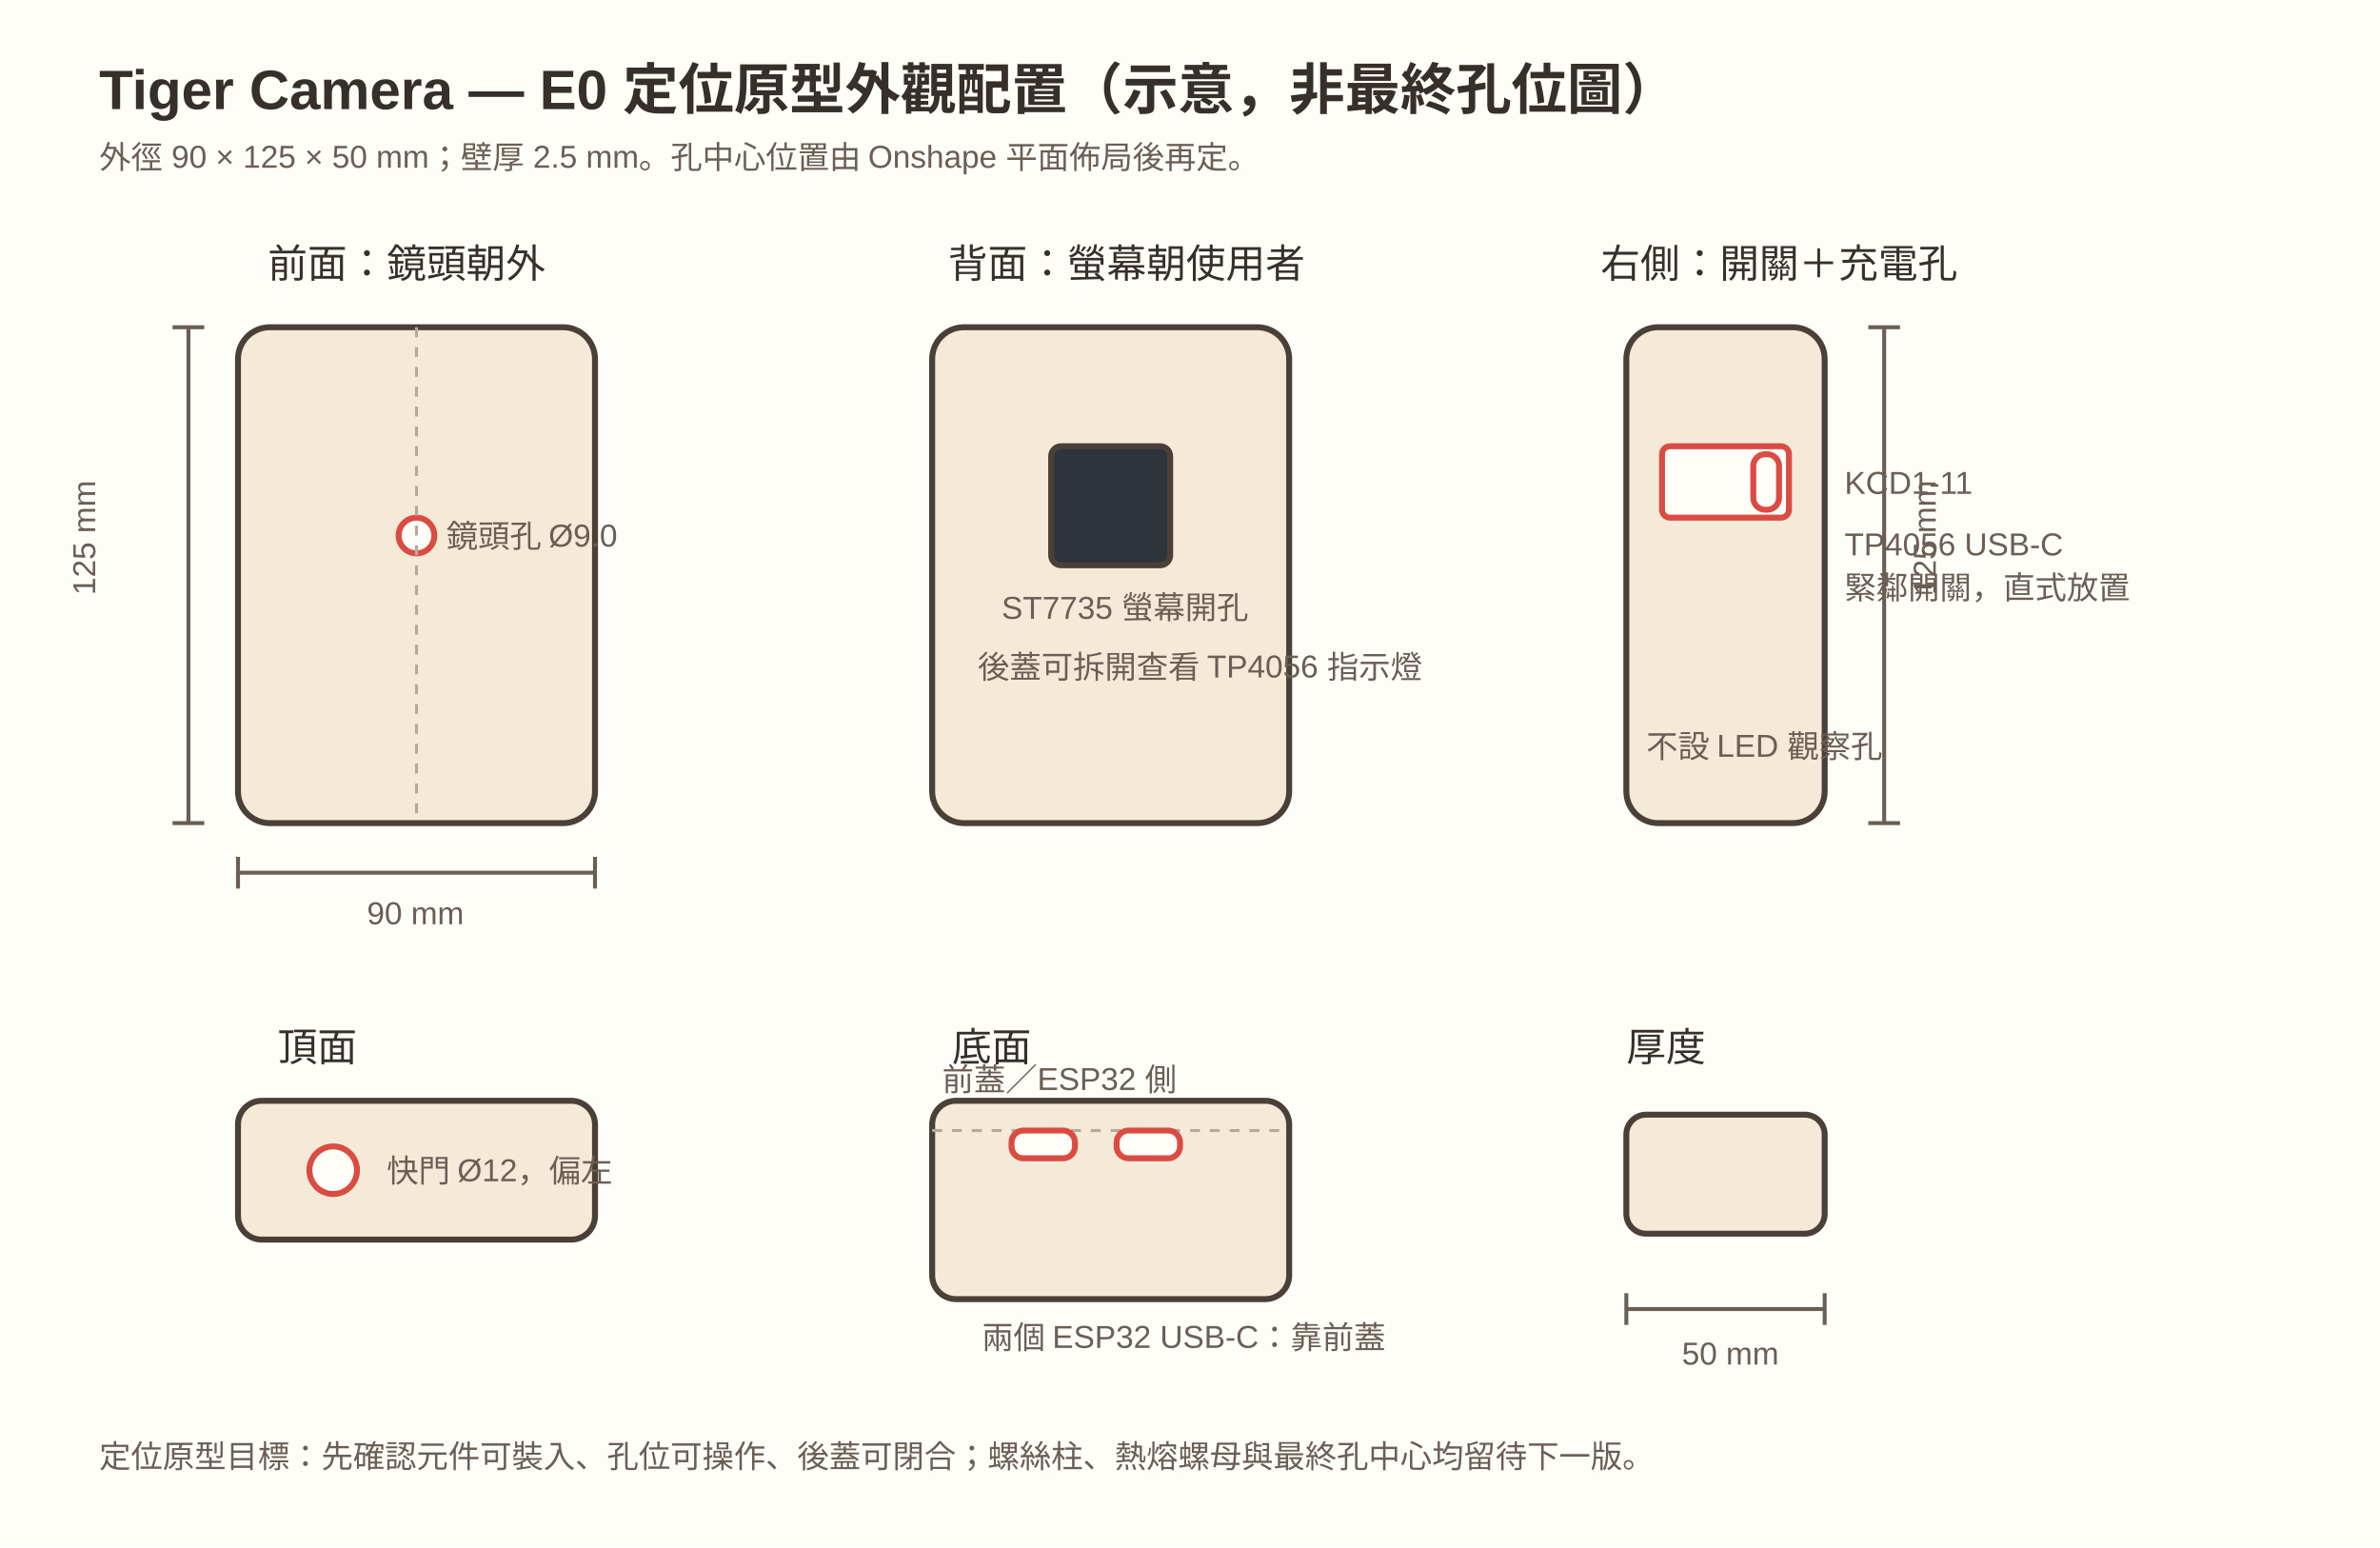
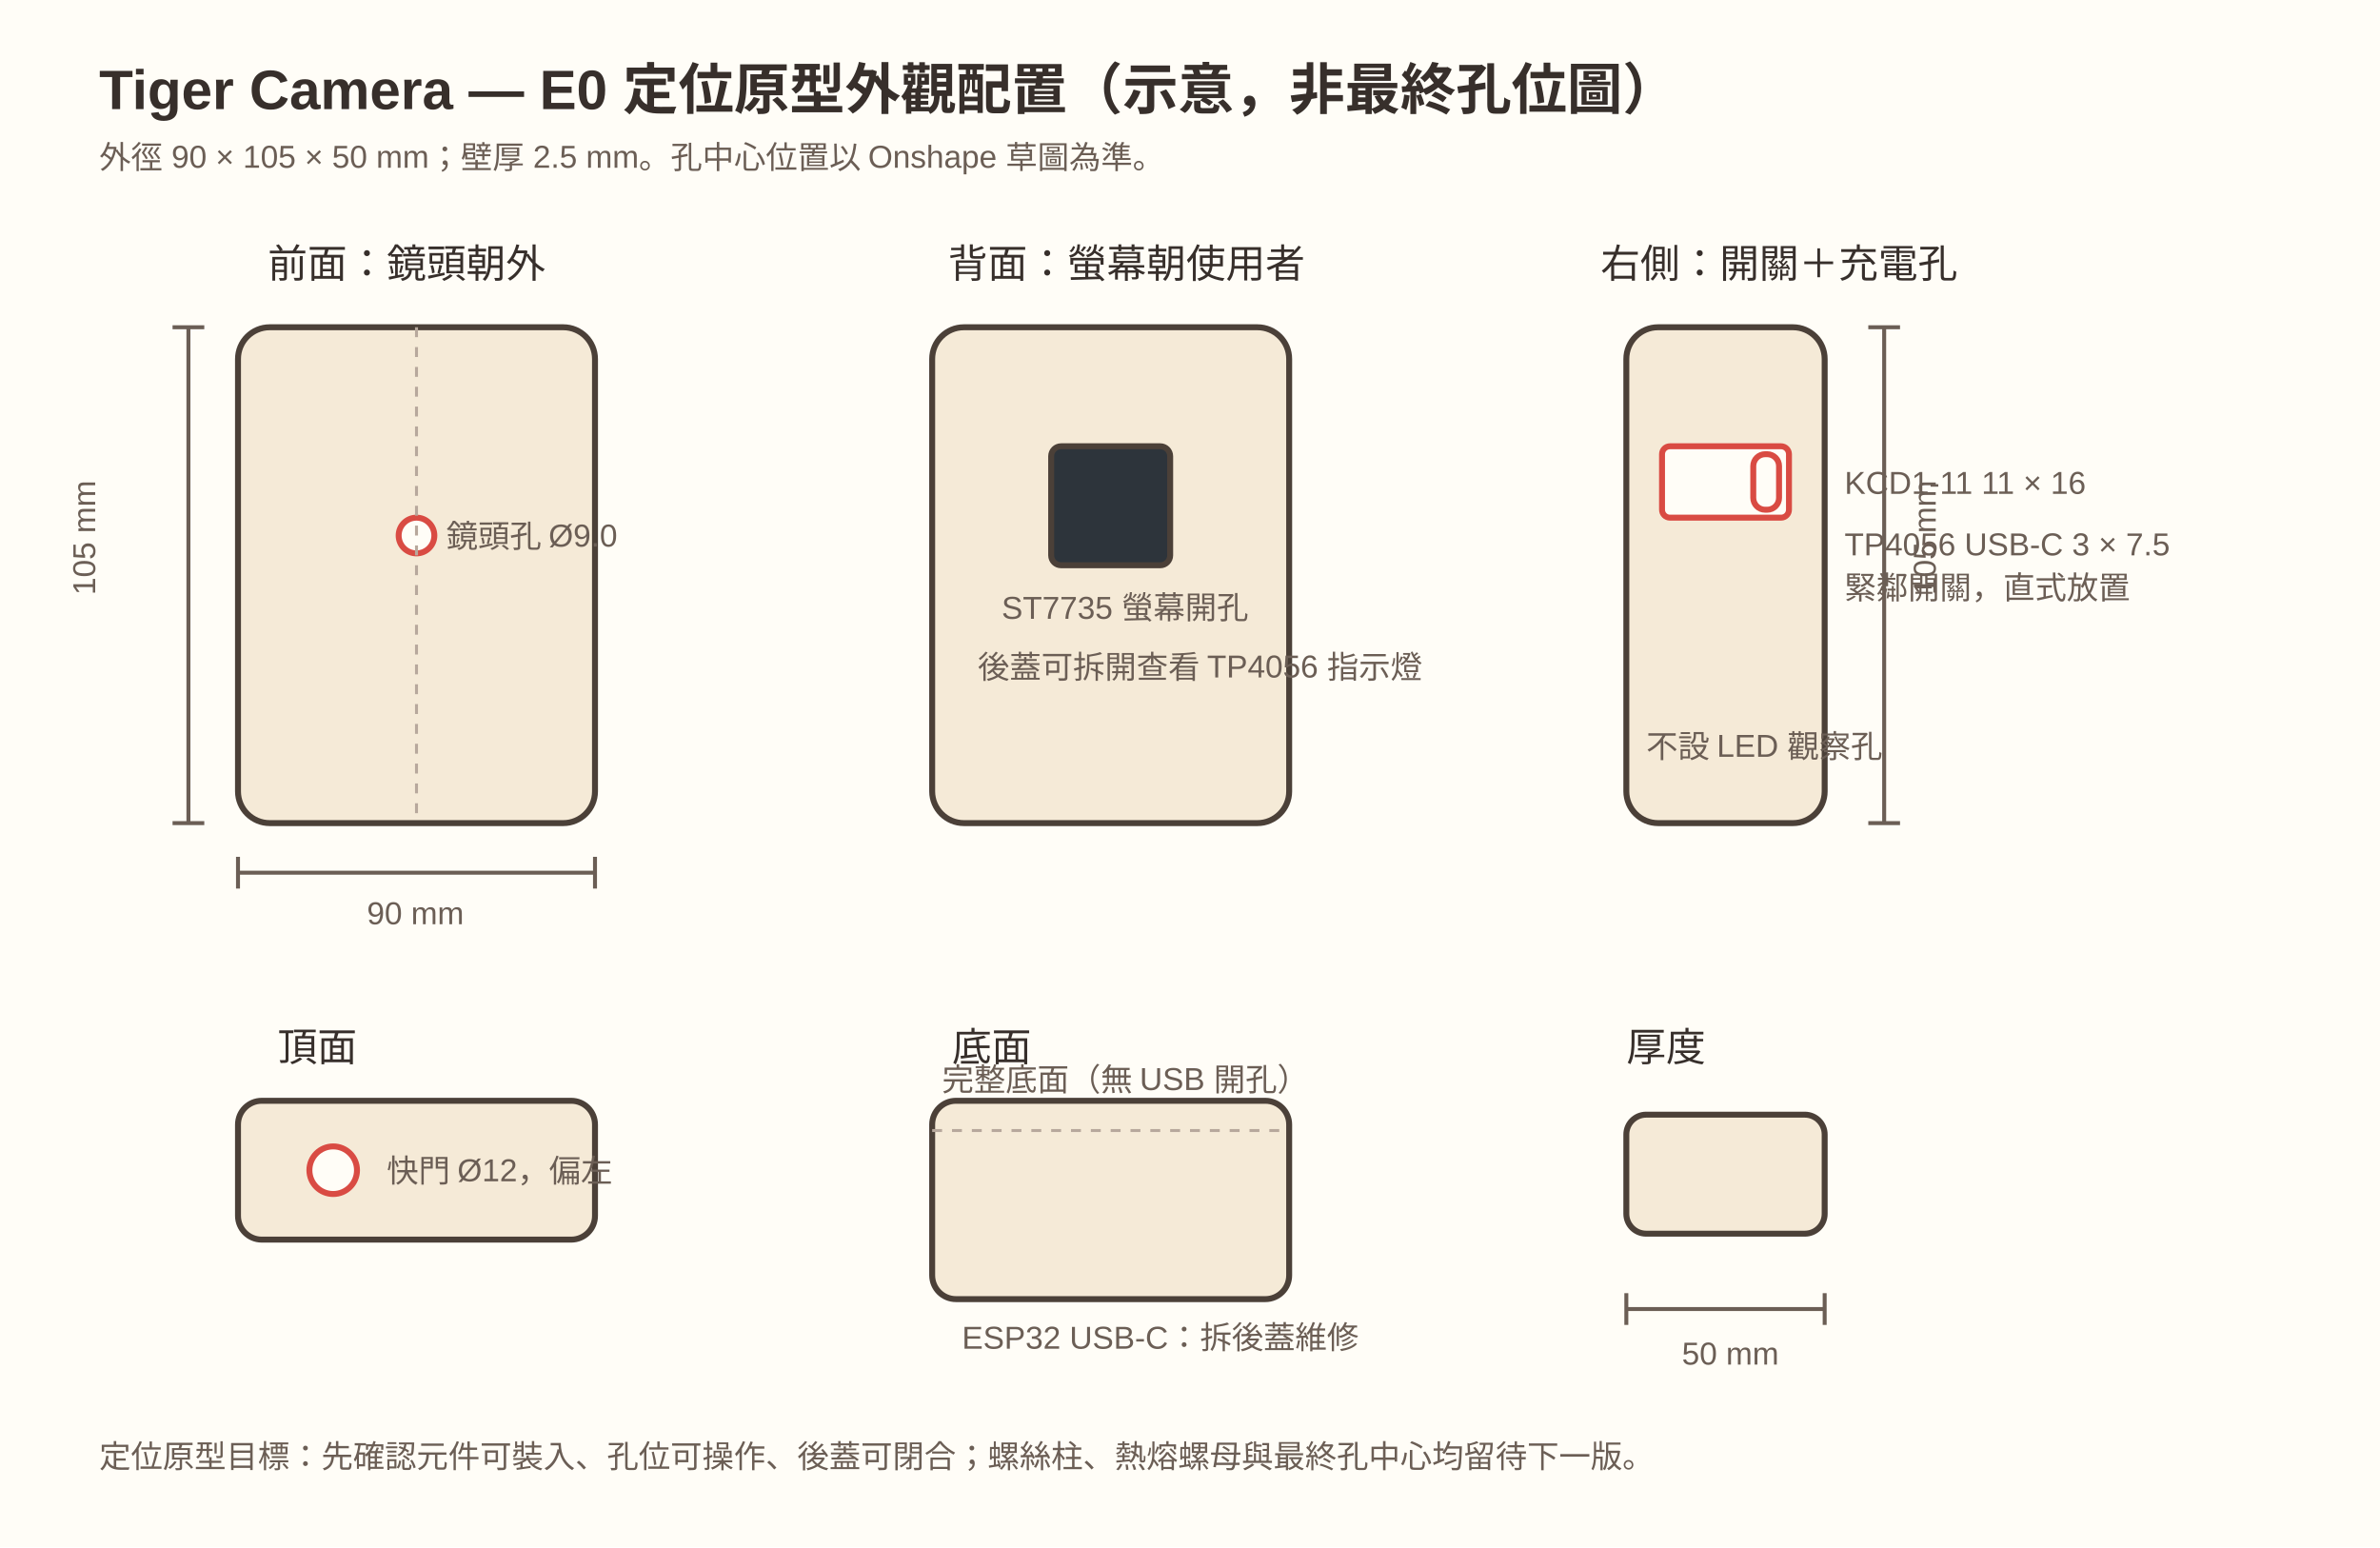
<svg xmlns="http://www.w3.org/2000/svg" width="1200" height="780" viewBox="0 0 1200 780">
  <style>
    .sheet { fill:#fffdf7; }
    .part { fill:#f5ead7; stroke:#4b4038; stroke-width:3; }
    .cut { fill:#fffdf7; stroke:#d94b43; stroke-width:3; }
    .screen { fill:#2d343b; stroke:#4b4038; stroke-width:3; }
    .dim { stroke:#6b5e55; stroke-width:2; fill:none; }
    .guide { stroke:#b7a89c; stroke-width:1.5; stroke-dasharray:5 5; }
    .label { font-family:Arial, 'Noto Sans TC', sans-serif; fill:#372f2b; font-size:20px; }
    .note { font-family:Arial, 'Noto Sans TC', sans-serif; fill:#6b5e55; font-size:16px; }
    .title { font-family:Arial, 'Noto Sans TC', sans-serif; fill:#372f2b; font-size:28px; font-weight:bold; }
  </style>
  <rect class="sheet" width="1200" height="780" />
  <text class="title" x="50" y="55">Tiger Camera — E0 定位原型外觀配置（示意，非最終孔位圖）</text>
-   <text class="note" x="50" y="85">外徑 90 × 125 × 50 mm；壁厚 2.5 mm。孔中心位置由 Onshape 平面佈局後再定。</text>
+   <text class="note" x="50" y="85">外徑 90 × 105 × 50 mm；壁厚 2.5 mm。孔中心位置以 Onshape 草圖為準。</text>
  <text class="label" x="135" y="140">前面：鏡頭朝外</text>
  <rect class="part" x="120" y="165" width="180" height="250" rx="16" />
  <circle class="cut" cx="210" cy="270" r="9" />
  <line class="guide" x1="210" y1="165" x2="210" y2="415" />
  <text class="note" x="225" y="276">鏡頭孔 Ø9.0</text>
  <line class="dim" x1="120" y1="440" x2="300" y2="440" />
  <line class="dim" x1="120" y1="432" x2="120" y2="448" />
  <line class="dim" x1="300" y1="432" x2="300" y2="448" />
  <text class="note" x="185" y="466">90 mm</text>
  <line class="dim" x1="95" y1="165" x2="95" y2="415" />
  <line class="dim" x1="87" y1="165" x2="103" y2="165" />
  <line class="dim" x1="87" y1="415" x2="103" y2="415" />
-   <text class="note" x="48" y="300" transform="rotate(-90 48 300)">125 mm</text>
+   <text class="note" x="48" y="300" transform="rotate(-90 48 300)">105 mm</text>
  <text class="label" x="478" y="140">背面：螢幕朝使用者</text>
  <rect class="part" x="470" y="165" width="180" height="250" rx="16" />
  <rect class="screen" x="530" y="225" width="60" height="60" rx="5" />
  <text class="note" x="505" y="312">ST7735 螢幕開孔</text>
  <text class="note" x="493" y="342">後蓋可拆開查看 TP4056 指示燈</text>
  <text class="label" x="807" y="140">右側：開關＋充電孔</text>
  <rect class="part" x="820" y="165" width="100" height="250" rx="16" />
  <rect class="cut" x="838" y="225" width="64" height="36" rx="4" />
-   <text class="note" x="930" y="249">KCD1-11</text>
+   <text class="note" x="930" y="249">KCD1-11 11 × 16</text>
  <rect class="cut" x="884" y="229" width="13" height="28" rx="6" />
-   <text class="note" x="930" y="280">TP4056 USB-C</text>
+   <text class="note" x="930" y="280">TP4056 USB-C 3 × 7.5</text>
  <text class="note" x="930" y="302">緊鄰開關，直式放置</text>
  <text class="note" x="830" y="382">不設 LED 觀察孔</text>
  <line class="dim" x1="950" y1="165" x2="950" y2="415" />
  <line class="dim" x1="942" y1="165" x2="958" y2="165" />
  <line class="dim" x1="942" y1="415" x2="958" y2="415" />
-   <text class="note" x="976" y="300" transform="rotate(-90 976 300)">125 mm</text>
+   <text class="note" x="976" y="300" transform="rotate(-90 976 300)">105 mm</text>
  <text class="label" x="140" y="535">頂面</text>
  <rect class="part" x="120" y="555" width="180" height="70" rx="12" />
  <circle class="cut" cx="168" cy="590" r="12" />
  <text class="note" x="195" y="596">快門 Ø12，偏左</text>
  <text class="label" x="480" y="535">底面</text>
  <rect class="part" x="470" y="555" width="180" height="100" rx="12" />
  <line class="guide" x1="470" y1="570" x2="650" y2="570" />
-   <text class="note" x="475" y="550">前蓋／ESP32 側</text>
-   <rect class="cut" x="510" y="570" width="32" height="14" rx="6" />
-   <rect class="cut" x="563" y="570" width="32" height="14" rx="6" />
-   <text class="note" x="495" y="680">兩個 ESP32 USB-C：靠前蓋</text>
+   <text class="note" x="475" y="550">完整底面（無 USB 開孔）</text>
+   <text class="note" x="485" y="680">ESP32 USB-C：拆後蓋維修</text>
  <text class="label" x="820" y="535">厚度</text>
  <rect class="part" x="820" y="562" width="100" height="60" rx="10" />
  <line class="dim" x1="820" y1="660" x2="920" y2="660" />
  <line class="dim" x1="820" y1="652" x2="820" y2="668" />
  <line class="dim" x1="920" y1="652" x2="920" y2="668" />
  <text class="note" x="848" y="688">50 mm</text>
  <text class="note" x="50" y="740">定位原型目標：先確認元件可裝入、孔位可操作、後蓋可閉合；螺絲柱、熱熔螺母與最終孔中心均留待下一版。</text>
</svg>
